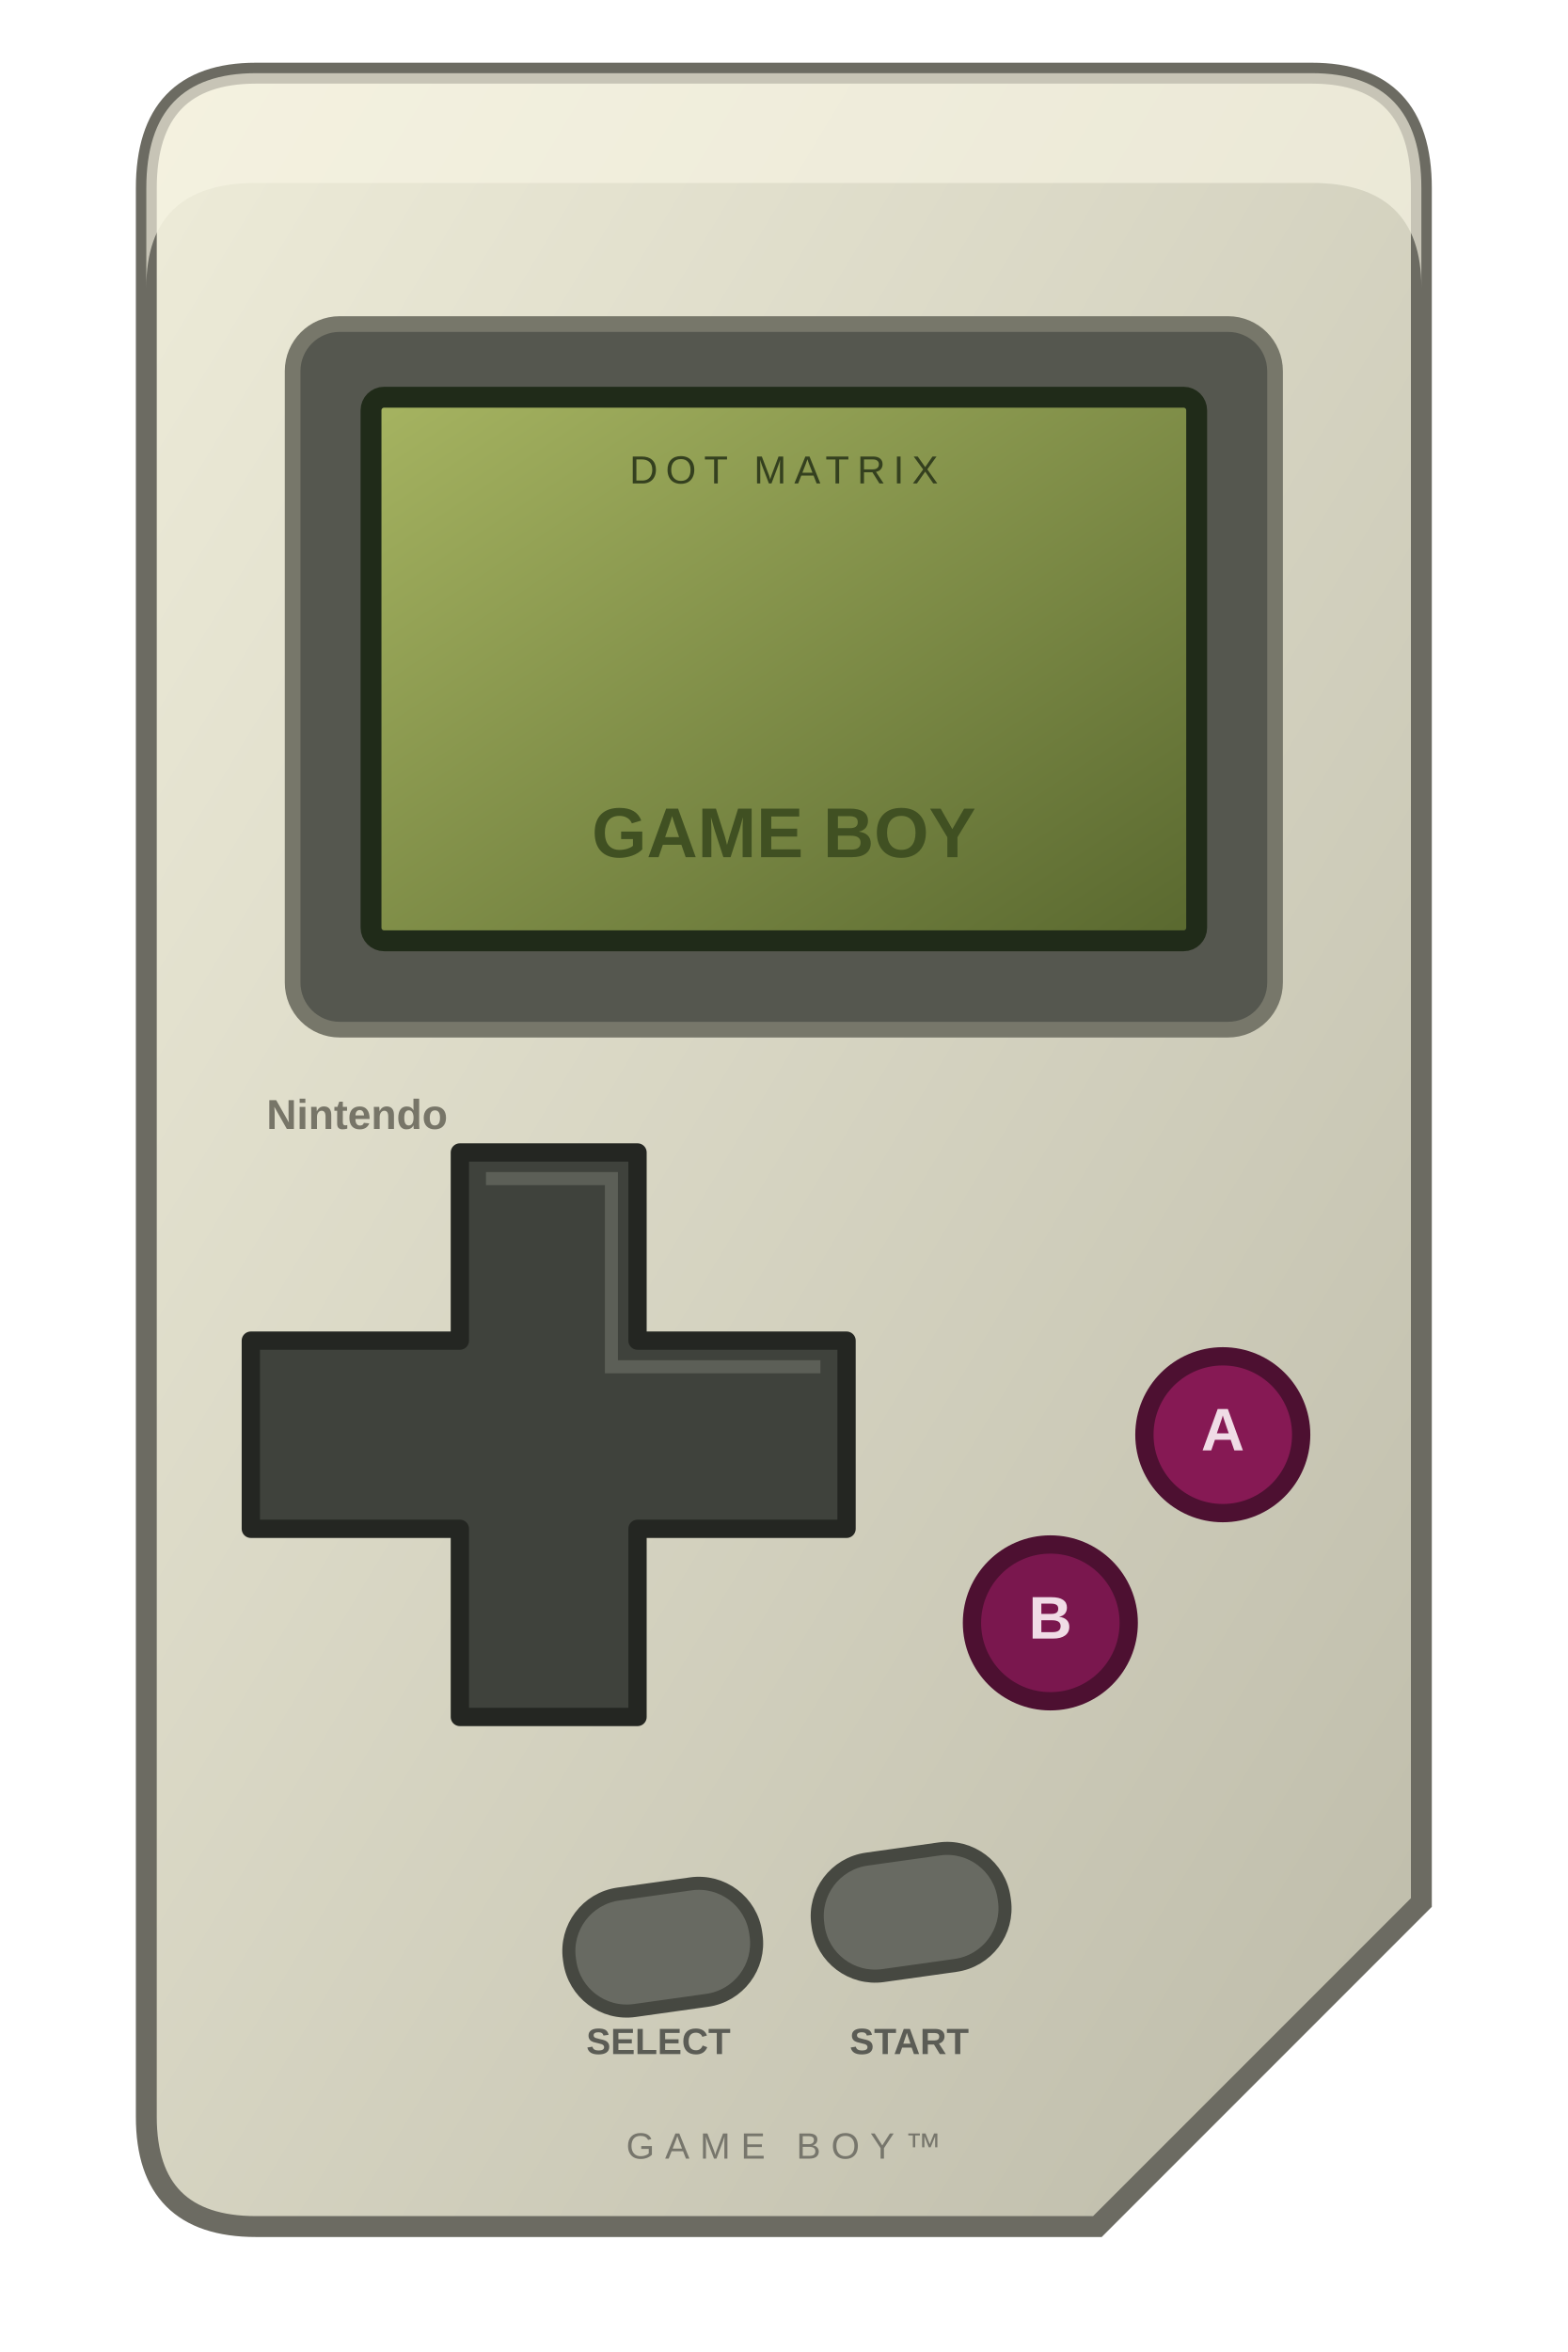
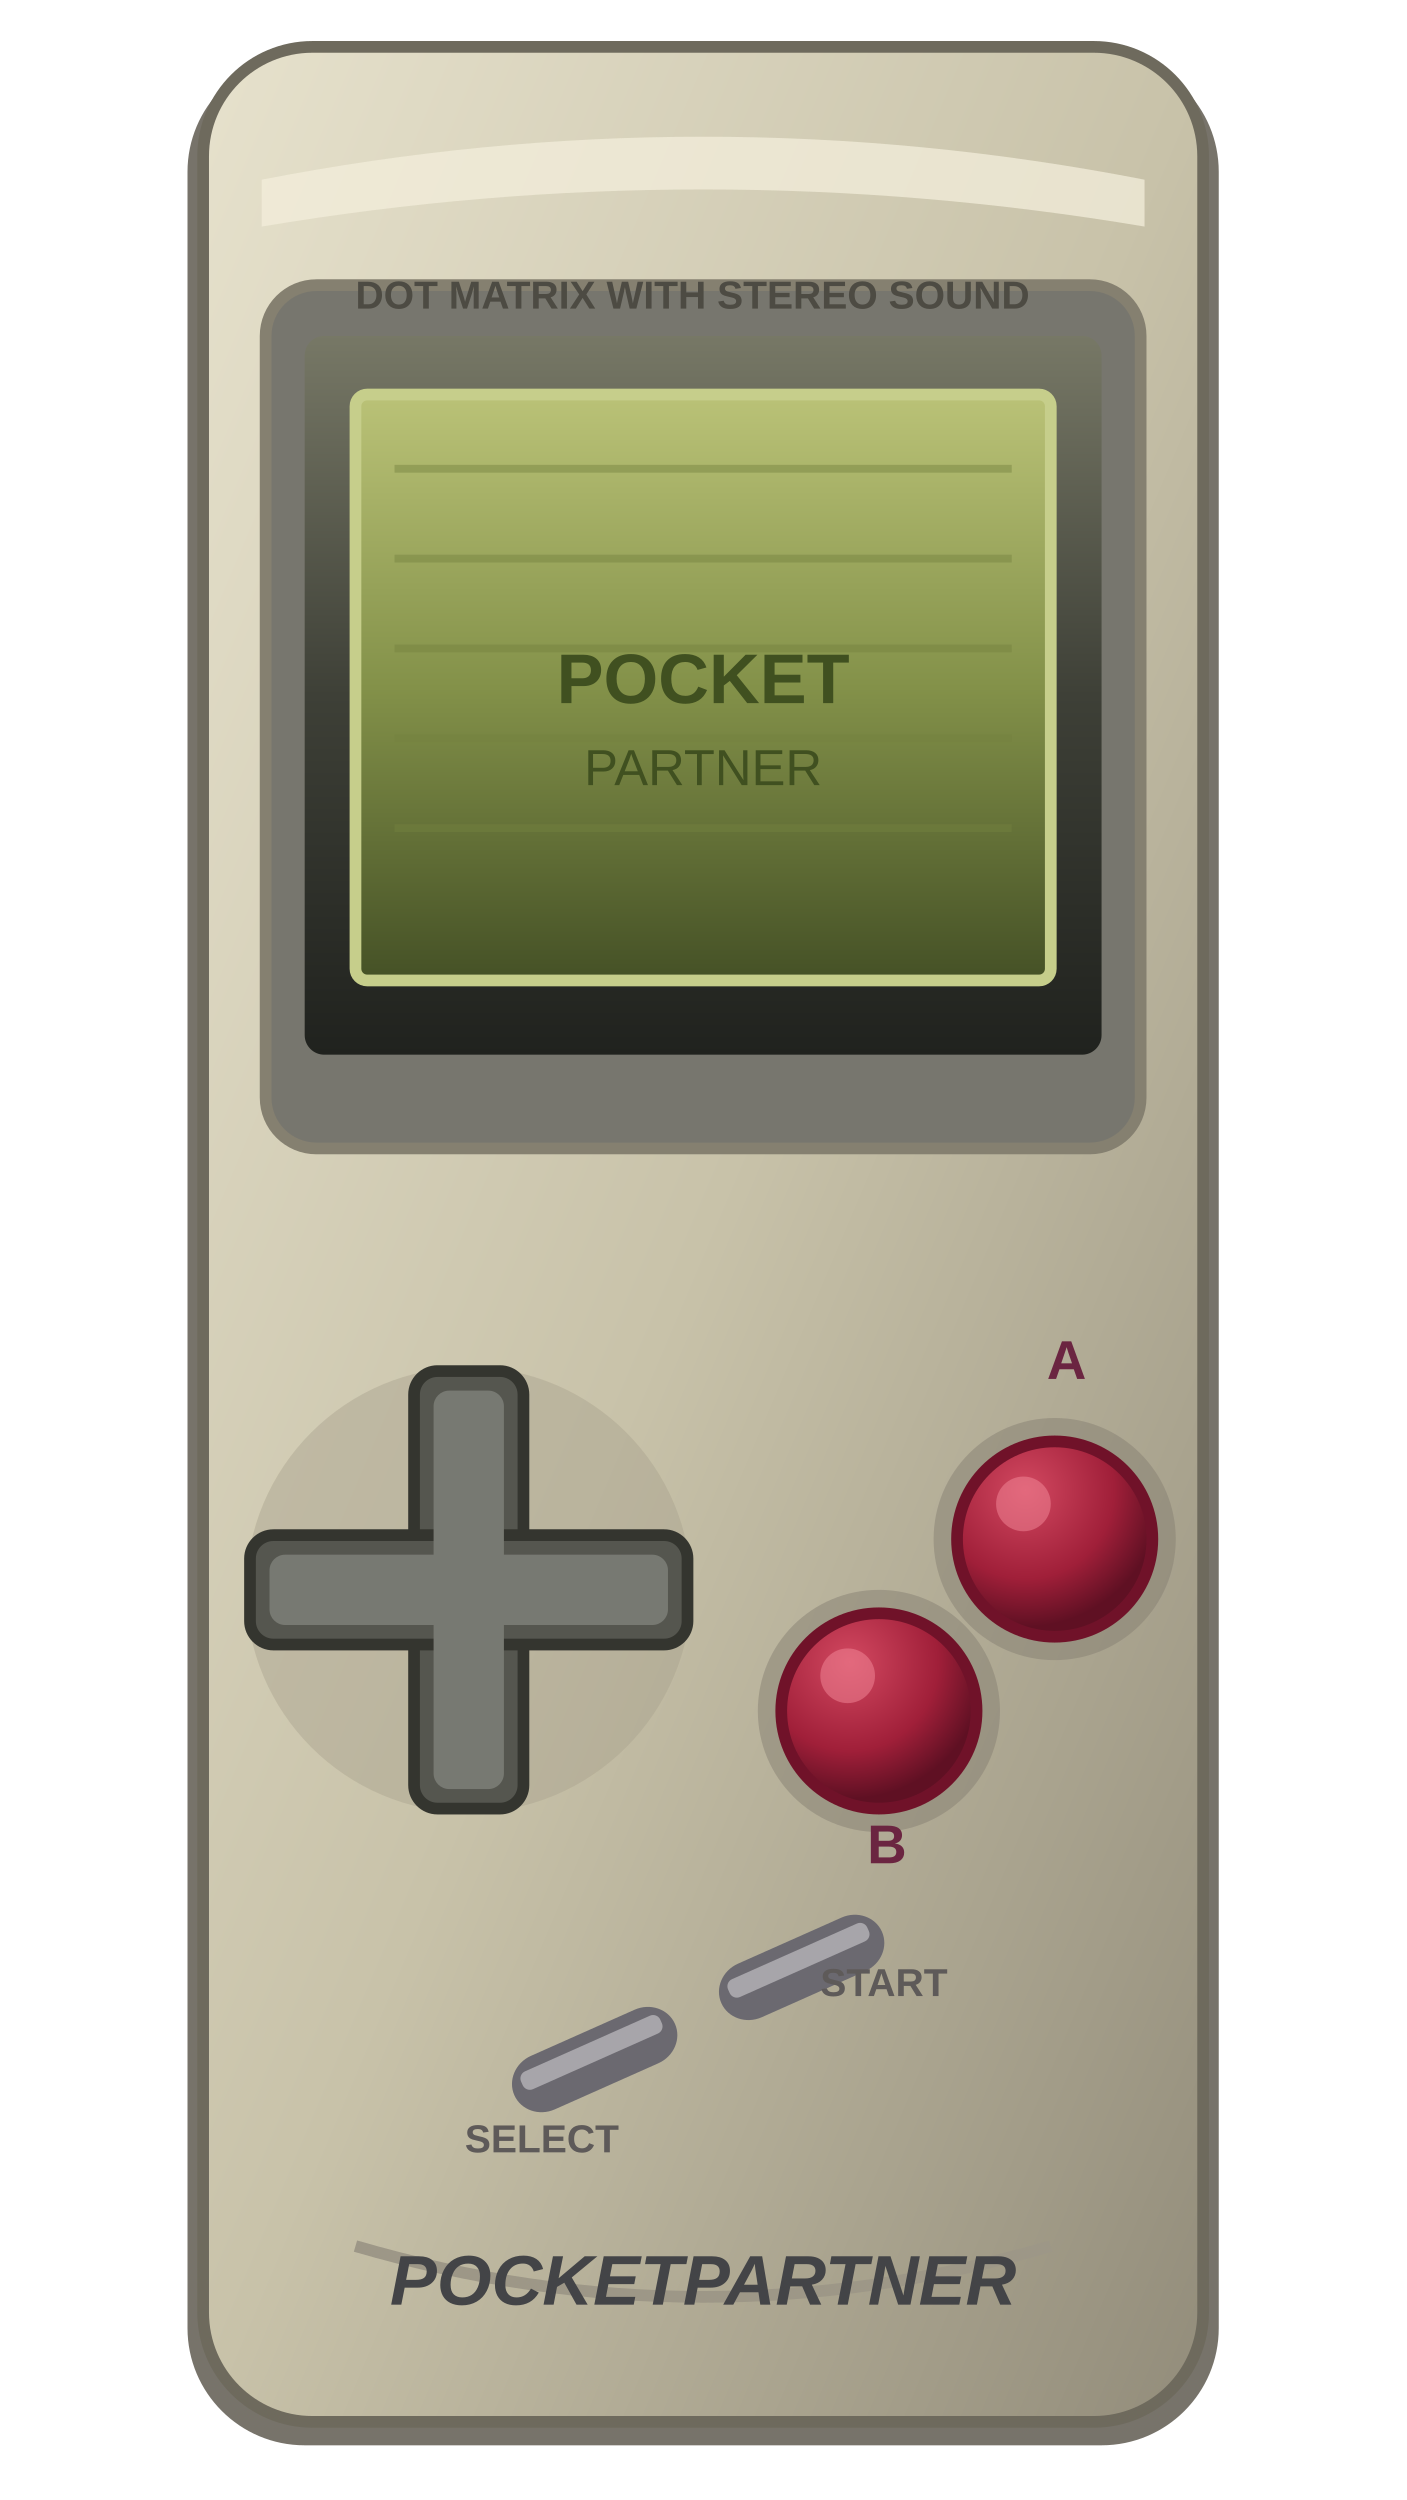
- <svg xmlns="http://www.w3.org/2000/svg" viewBox="0 0 600 900" role="img" aria-label="Game Boy controller">
+ <svg xmlns="http://www.w3.org/2000/svg" version="1.2" baseProfile="tiny" viewBox="0 0 360 640">
  <defs>
-     <linearGradient id="s" x2="1" y2="1">
-       <stop stop-color="#eeecd9" />
-       <stop offset="1" stop-color="#bdbba9" />
+     <linearGradient id="body" x1="0" y1="0" x2="1" y2="1">
+       <stop offset="0" stop-color="#e6e1cc" />
+       <stop offset=".5" stop-color="#c8c2a9" />
+       <stop offset="1" stop-color="#938d7b" />
    </linearGradient>
-     <linearGradient id="g" y2="1">
-       <stop stop-color="#a6b461" />
-       <stop offset="1" stop-color="#59682f" />
+     <linearGradient id="rim" x1="0" y1="0" x2="0" y2="1">
+       <stop stop-color="#777866" />
+       <stop offset=".5" stop-color="#3e4037" />
+       <stop offset="1" stop-color="#20221e" />
    </linearGradient>
+     <linearGradient id="olive" x1="0" y1="0" x2="0" y2="1">
+       <stop stop-color="#bac277" />
+       <stop offset=".5" stop-color="#839149" />
+       <stop offset="1" stop-color="#455126" />
+     </linearGradient>
+     <radialGradient id="button" cx="35%" cy="25%" r="70%">
+       <stop stop-color="#d24860" />
+       <stop offset=".65" stop-color="#a01f39" />
+       <stop offset="1" stop-color="#5f1023" />
+     </radialGradient>
  </defs>
-   <path d="M98 28Q56 28 56 72v738q0 42 42 42h322l124-124V72q0-44-42-44Z" fill="url(#s)" stroke="#6c6b62" stroke-width="8" />
-   <path d="M98 28Q56 28 56 72v38q0-40 42-40h404q42 0 42 40V72q0-44-42-44Z" fill="#f7f5e4" opacity=".65" />
-   <rect x="112" y="124" width="376" height="270" rx="18" fill="#55574f" stroke="#77776a" stroke-width="6" />
-   <rect x="142" y="152" width="316" height="208" rx="5" fill="url(#g)" stroke="#202b19" stroke-width="8" />
-   <text x="300" y="185" text-anchor="middle" fill="#34401f" font-family="Arial, sans-serif" font-size="15" letter-spacing="3">DOT MATRIX</text>
-   <text x="300" y="328" text-anchor="middle" fill="#405022" font-family="Arial, sans-serif" font-size="27" font-weight="bold">GAME BOY</text>
-   <text x="102" y="432" fill="#777568" font-family="Arial, sans-serif" font-size="16" font-weight="bold">Nintendo</text>
-   <path d="M176 441h68v72h80v72h-80v72h-68v-72H96v-72h80Z" fill="#3f423c" stroke="#242622" stroke-width="7" stroke-linejoin="round" />
-   <path d="M186 451h48v72h80" fill="none" stroke="#6b6e65" stroke-width="5" opacity=".65" />
-   <circle cx="402" cy="621" r="30" fill="#7a174e" stroke="#4d1031" stroke-width="7" />
-   <circle cx="468" cy="549" r="30" fill="#861954" stroke="#4d1031" stroke-width="7" />
-   <g fill="#f0dce6" font-family="Arial, sans-serif" font-size="23" font-weight="bold" text-anchor="middle">
-     <text x="402" y="627">B</text>
-     <text x="468" y="555">A</text>
+   <rect x="48" y="14" width="264" height="612" rx="30" fill="#77736a" />
+   <rect x="52" y="12" width="256" height="608" rx="28" fill="url(#body)" stroke="#6e6a5d" stroke-width="3" />
+   <path d="M67 46 Q180 24 293 46 L293 58 Q180 39 67 58Z" fill="#f3eedb" opacity=".75" />
+   <rect x="68" y="73" width="224" height="221" rx="13" fill="#77766e" stroke="#858070" stroke-width="3" />
+   <rect x="78" y="86" width="204" height="184" rx="5" fill="url(#rim)" />
+   <rect x="91" y="101" width="178" height="150" rx="3" fill="url(#olive)" stroke="#c6ce8b" stroke-width="3" />
+   <path d="M101 120H259M101 143H259M101 166H259M101 189H259M101 212H259" stroke="#73803e" stroke-width="2" opacity=".45" />
+   <text x="91" y="79" fill="#4d4b43" font-family="Arial, Helvetica, sans-serif" font-size="10" font-weight="bold">DOT MATRIX WITH STEREO SOUND</text>
+   <text x="180" y="180" text-anchor="middle" fill="#405020" font-family="Arial, Helvetica, sans-serif" font-size="18" font-weight="bold">POCKET</text>
+   <text x="180" y="201" text-anchor="middle" fill="#405020" font-family="Arial, Helvetica, sans-serif" font-size="13">PARTNER</text>
+   <circle cx="120" cy="407" r="57" fill="#a9a28d" opacity=".45" />
+   <rect x="106" y="351" width="28" height="112" rx="6" fill="#55564f" stroke="#34352f" stroke-width="3" />
+   <rect x="64" y="393" width="112" height="28" rx="6" fill="#55564f" stroke="#34352f" stroke-width="3" />
+   <rect x="111" y="356" width="18" height="102" rx="4" fill="#777972" />
+   <rect x="69" y="398" width="102" height="18" rx="4" fill="#777972" />
+   <circle cx="225" cy="438" r="31" fill="#867f72" opacity=".5" />
+   <circle cx="270" cy="394" r="31" fill="#867f72" opacity=".5" />
+   <circle cx="225" cy="438" r="25" fill="url(#button)" stroke="#701229" stroke-width="3" />
+   <circle cx="270" cy="394" r="25" fill="url(#button)" stroke="#701229" stroke-width="3" />
+   <circle cx="217" cy="429" r="7" fill="#f38a9a" opacity=".5" />
+   <circle cx="262" cy="385" r="7" fill="#f38a9a" opacity=".5" />
+   <text x="222" y="477" fill="#6b2541" font-family="Arial, Helvetica, sans-serif" font-size="14" font-weight="bold">B</text>
+   <text x="268" y="353" fill="#6b2541" font-family="Arial, Helvetica, sans-serif" font-size="14" font-weight="bold">A</text>
+   <g transform="rotate(-24 180 522)">
+     <rect x="130" y="508" width="45" height="15" rx="8" fill="#6b6970" />
+     <rect x="188" y="508" width="45" height="15" rx="8" fill="#6b6970" />
+     <rect x="133" y="511" width="39" height="5" rx="2" fill="#a7a5aa" />
+     <rect x="191" y="511" width="39" height="5" rx="2" fill="#a7a5aa" />
  </g>
-   <g transform="rotate(-8 300 730)" fill="#686a62" stroke="#464841" stroke-width="5">
-     <rect x="216" y="716" width="72" height="45" rx="22" />
-     <rect x="312" y="716" width="72" height="45" rx="22" />
-   </g>
-   <g fill="#5b5c55" font-family="Arial, sans-serif" font-size="14" font-weight="bold" text-anchor="middle">
-     <text x="252" y="786">SELECT</text>
-     <text x="348" y="786">START</text>
-   </g>
-   <text x="300" y="826" text-anchor="middle" fill="#77766c" font-family="Arial, sans-serif" font-size="14" letter-spacing="4">GAME BOY™</text>
+   <text x="119" y="551" fill="#5e5a59" font-family="Arial, Helvetica, sans-serif" font-size="10" font-weight="bold">SELECT</text>
+   <text x="210" y="511" fill="#5e5a59" font-family="Arial, Helvetica, sans-serif" font-size="10" font-weight="bold">START</text>
+   <path d="M91 575Q180 601 269 575" fill="none" stroke="#9d9787" stroke-width="3" />
+   <text x="180" y="590" text-anchor="middle" fill="#434447" font-family="Arial, Helvetica, sans-serif" font-size="18" font-style="italic" font-weight="bold">POCKETPARTNER</text>
</svg>
